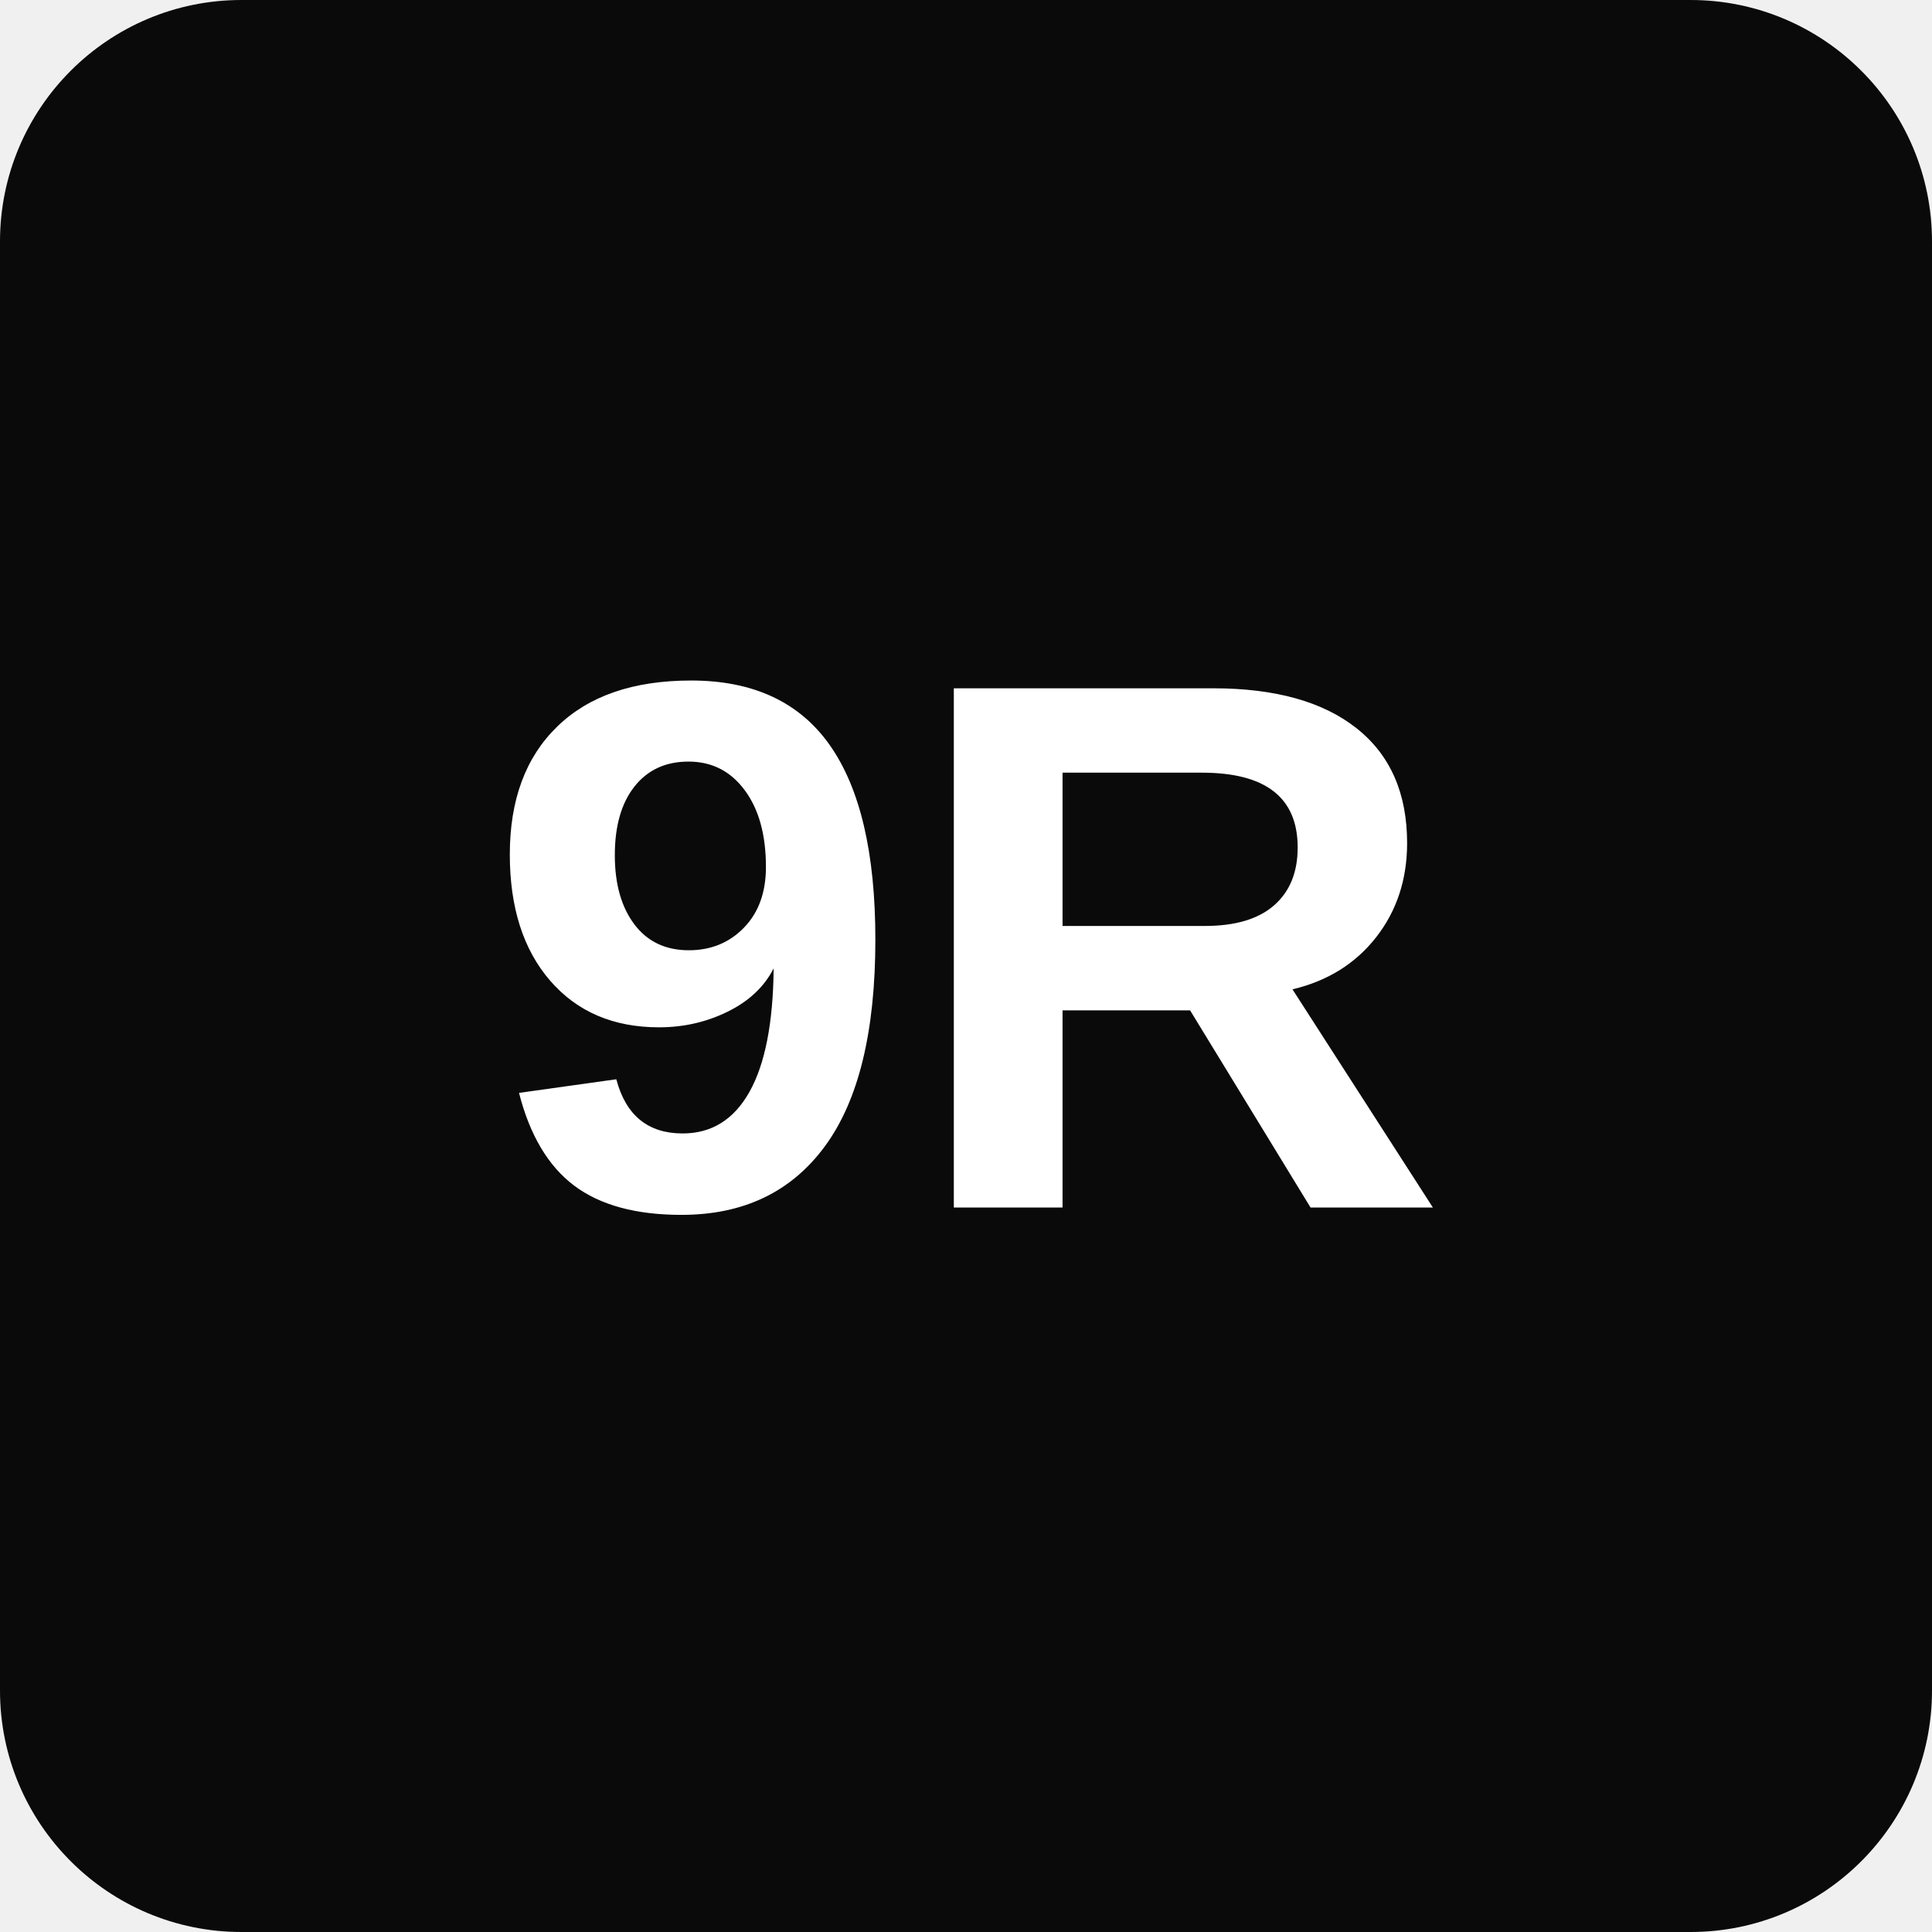
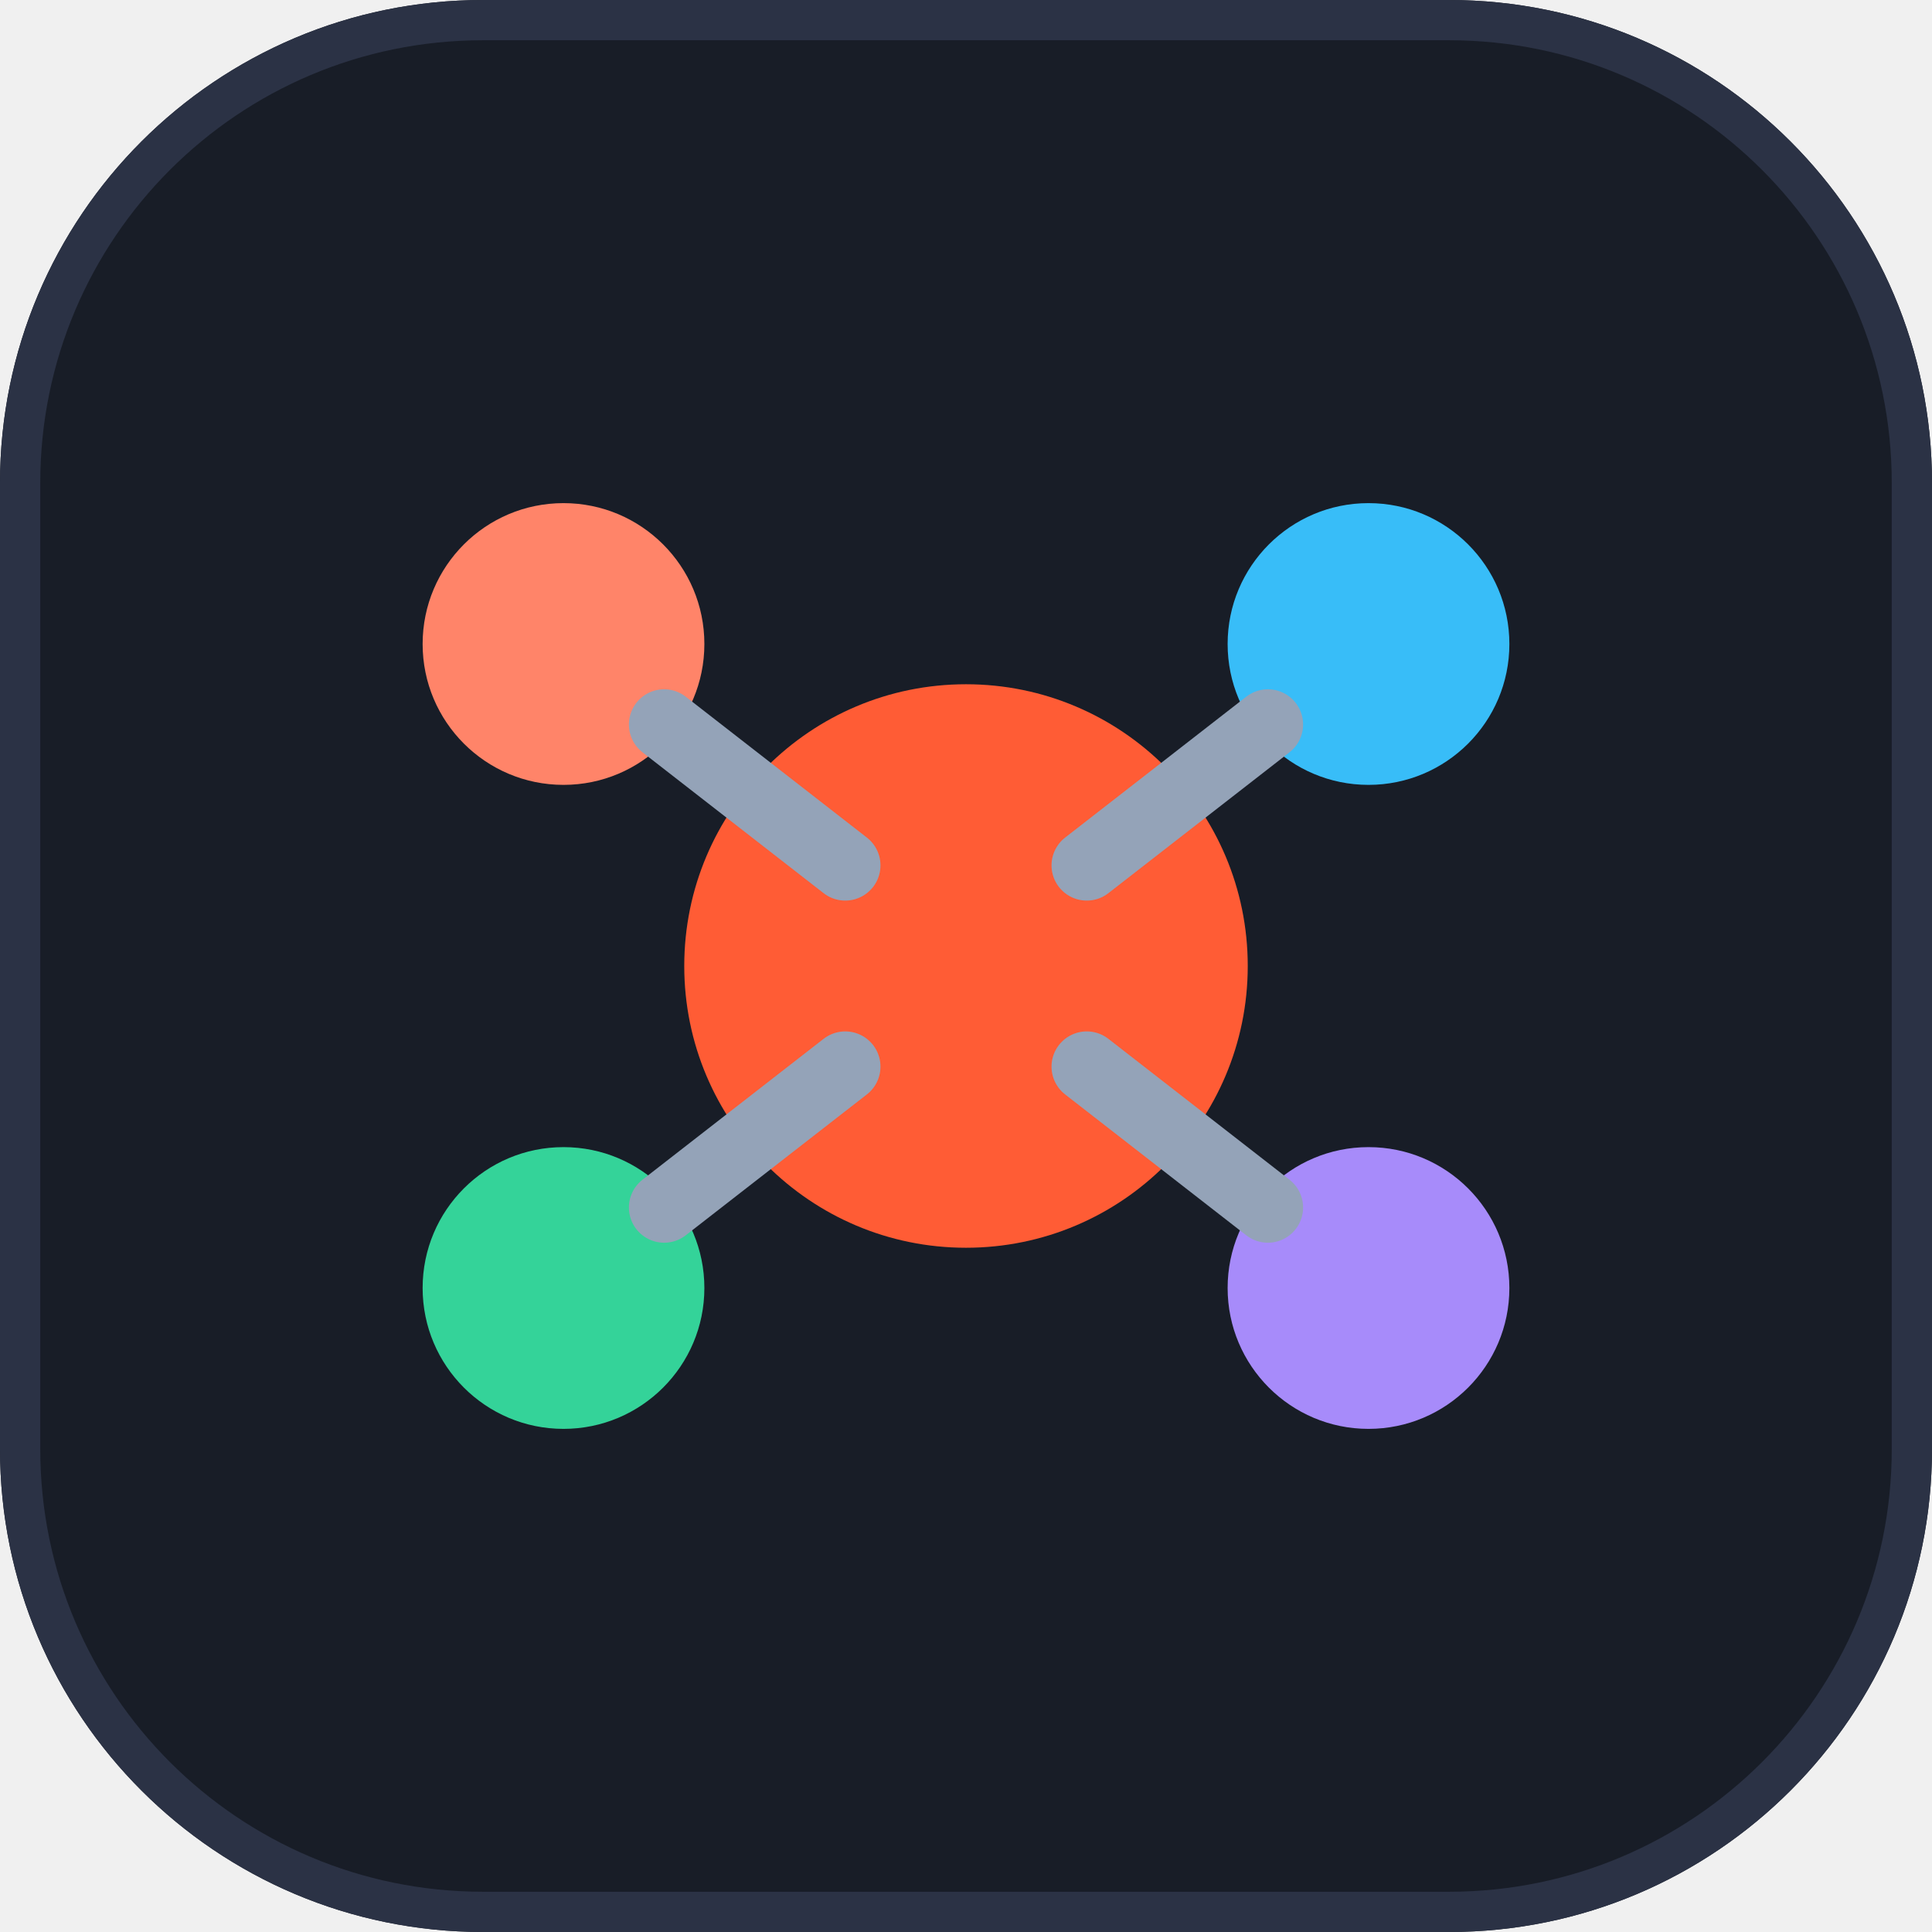
- <svg xmlns="http://www.w3.org/2000/svg" width="512" height="512" viewBox="0 0 512 512">
-   <rect width="512" height="512" rx="64" fill="#0a0a0a" />
-   <text x="256" y="320" font-family="Arial, sans-serif" font-size="200" font-weight="bold" fill="#ffffff" text-anchor="middle">9R</text>
+ <svg xmlns="http://www.w3.org/2000/svg" width="512" height="512" viewBox="0 0 48 48" fill="none">
+   <rect width="48" height="48" rx="12" fill="#181D27" />
+   <rect x="0.5" y="0.5" width="47" height="47" rx="11.5" stroke="#2B3245" />
+   <circle cx="24" cy="24" r="7" fill="#FF5C35" />
+   <circle cx="14" cy="16" r="3.5" fill="#FF8469" />
+   <circle cx="34" cy="16" r="3.5" fill="#38BDF8" />
+   <circle cx="14" cy="32" r="3.5" fill="#34D399" />
+   <circle cx="34" cy="32" r="3.5" fill="#A78BFA" />
+   <path d="M16.5 18L21 21.5M31.5 18L27 21.5M16.5 30L21 26.5M31.5 30L27 26.5" stroke="#94A3B8" stroke-width="1.75" stroke-linecap="round" />
</svg>
